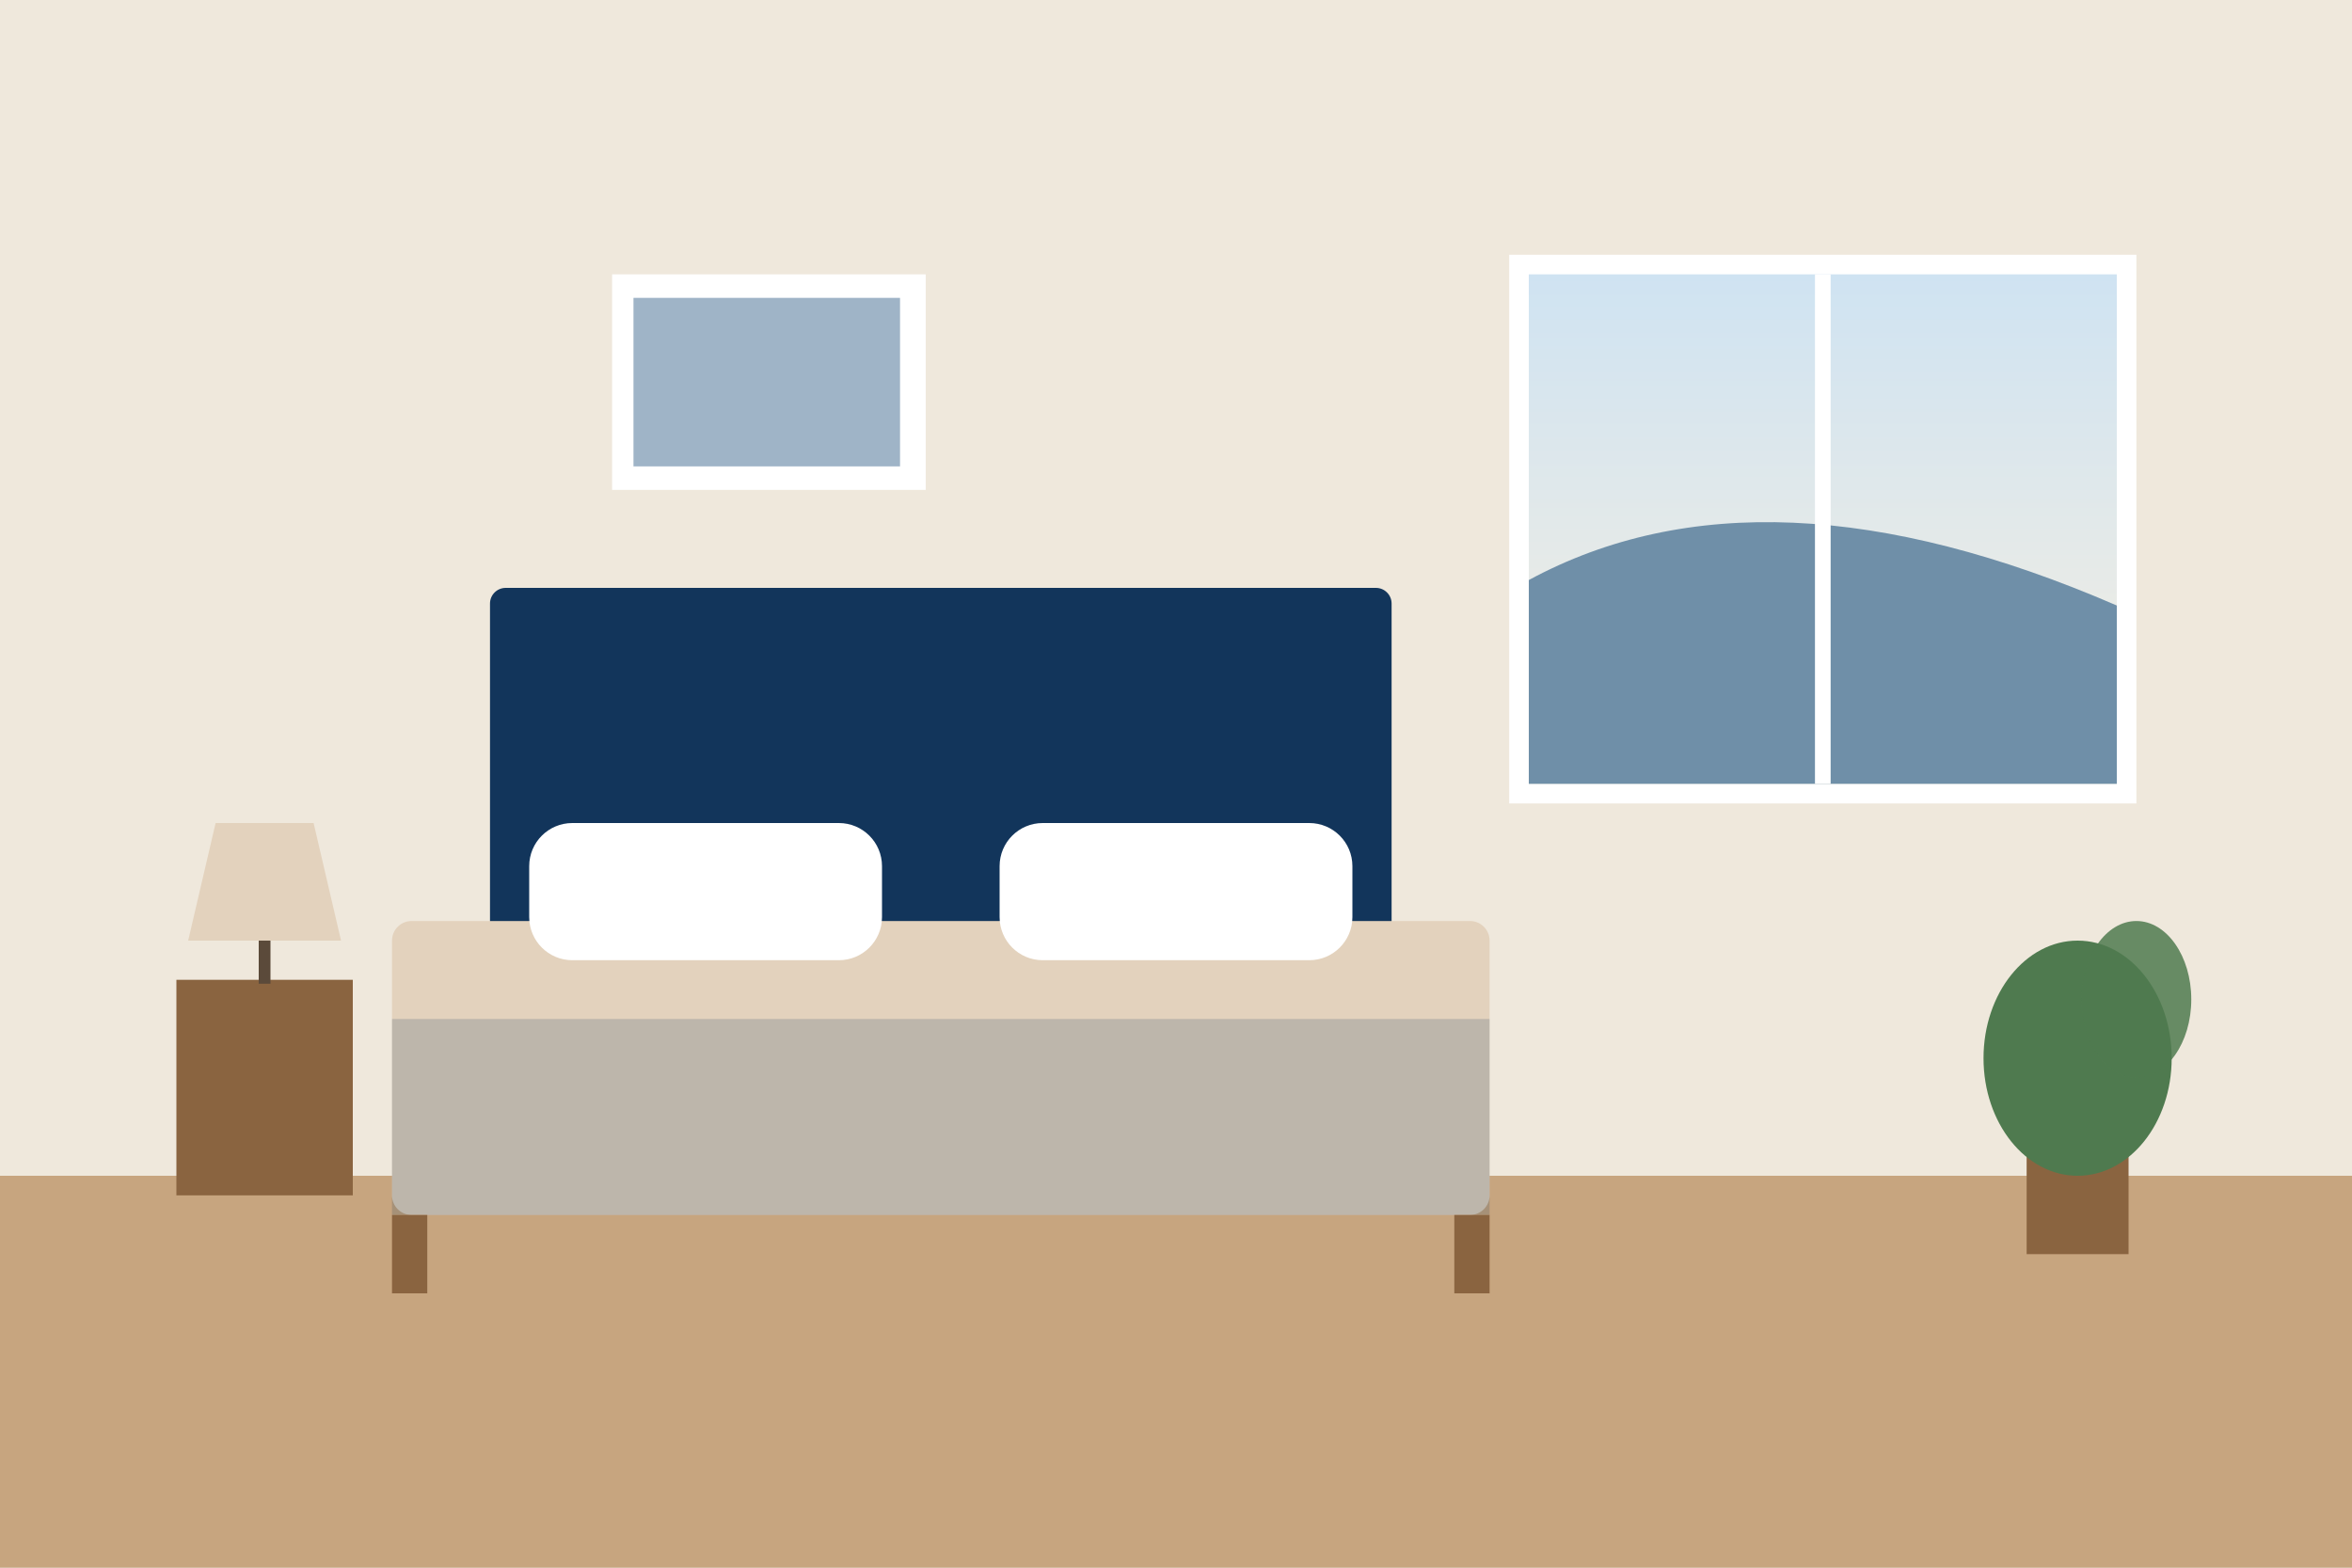
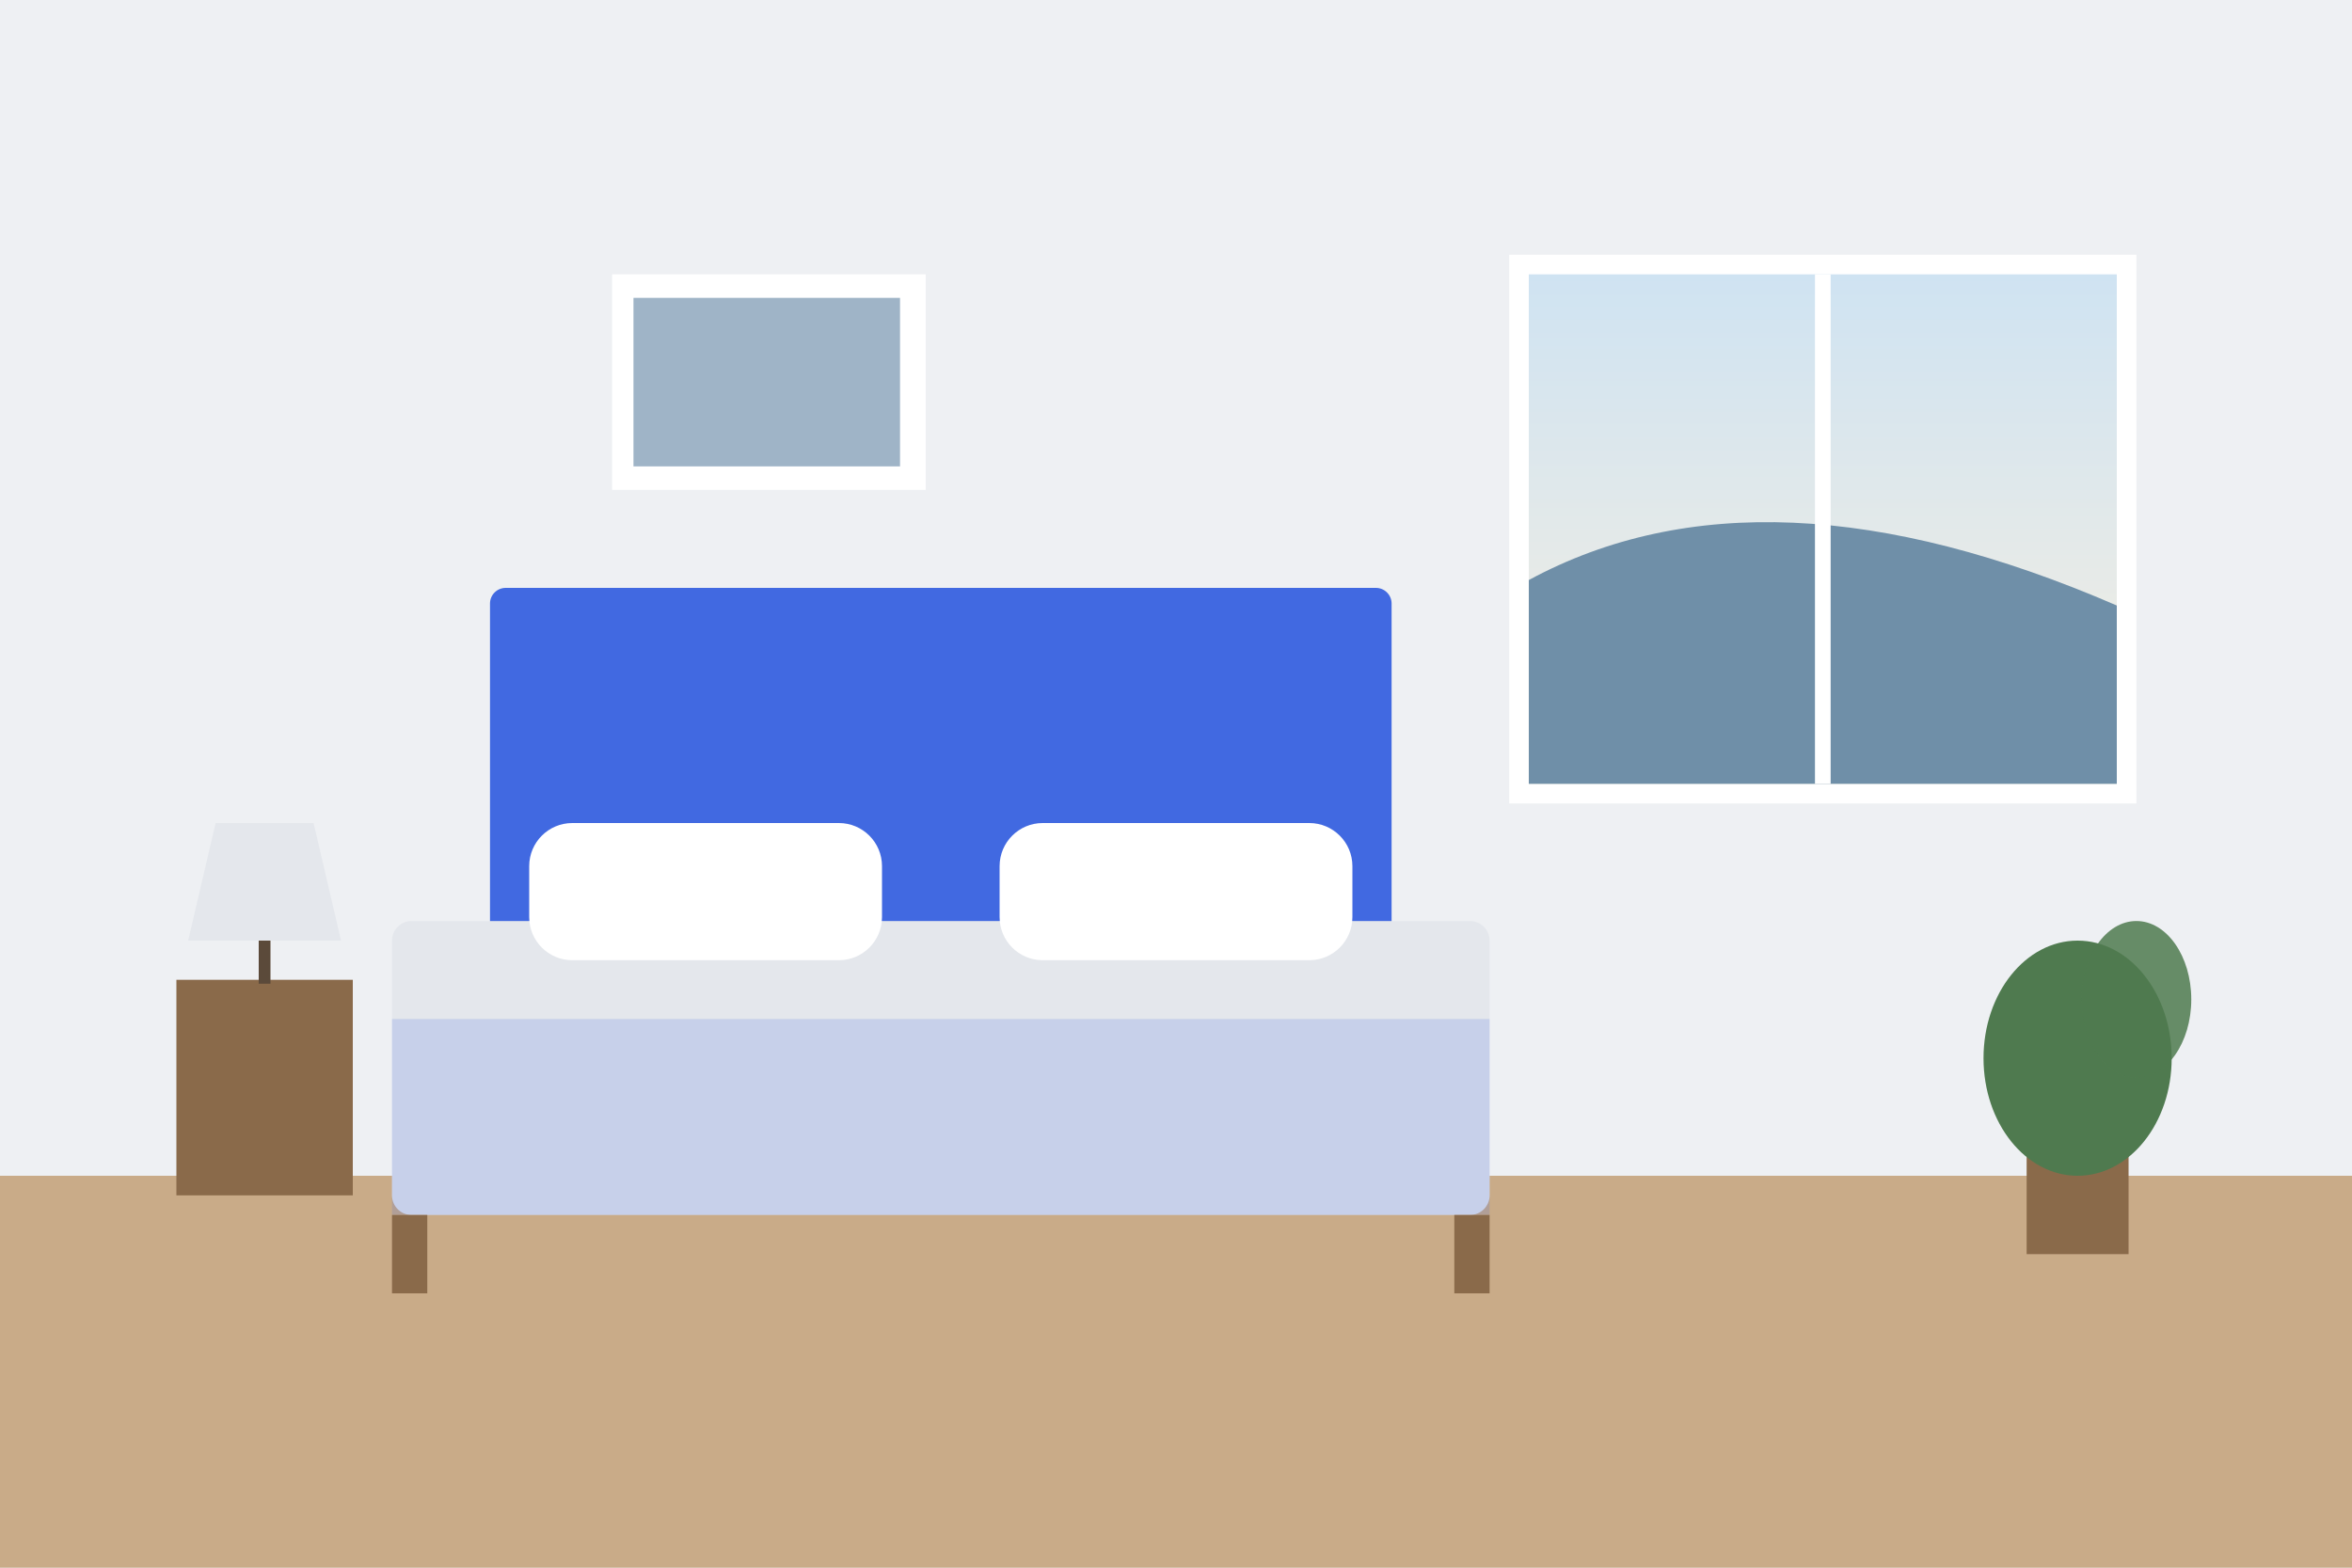
<svg xmlns="http://www.w3.org/2000/svg" viewBox="0 0 1200 800" width="1200" height="800" role="img" aria-label="Illustration of a bedroom scene (Wayfare demo artwork)">
  <defs>
    <linearGradient id="sky" x1="0" y1="0" x2="0" y2="1">
      <stop offset="0" stop-color="#cfe3f2" />
      <stop offset="1" stop-color="#f6efe1" />
    </linearGradient>
    <linearGradient id="sea" x1="0" y1="0" x2="0" y2="1">
      <stop offset="0" stop-color="#3f7fa6" />
      <stop offset="1" stop-color="#1f5a80" />
    </linearGradient>
  </defs>
-   <rect width="1200" height="800" fill="#efe8dc" />
-   <rect y="600" width="1200" height="200" fill="#c7a57f" />
+   <rect width="1200" height="800" fill="#eef0f3" />
+   <rect y="600" width="1200" height="200" fill="#c9ab88" />
  <rect x="770" y="130" width="320" height="280" fill="#ffffff" />
  <rect x="780" y="140" width="300" height="260" fill="url(#sky)" />
  <path d="M780 400 L780 296 Q 900 231 1080 309 L1080 400 Z" fill="#6f8fa8" />
  <rect x="926" y="140" width="8" height="260" fill="#ffffff" />
-   <rect x="250" y="300" width="460" height="230" rx="8" fill="#12355b" />
-   <rect x="200" y="470" width="560" height="150" rx="10" fill="#e3d2bd" />
-   <rect x="200" y="520" width="560" height="100" fill="#12355b" opacity="0.18" />
+   <rect x="250" y="300" width="460" height="230" rx="8" fill="#4169e1" />
+   <rect x="200" y="470" width="560" height="150" rx="10" fill="#e4e7ec" />
+   <rect x="200" y="520" width="560" height="100" fill="#4169e1" opacity="0.18" />
  <rect x="270" y="420" width="180" height="70" rx="22" fill="#ffffff" />
  <rect x="510" y="420" width="180" height="70" rx="22" fill="#ffffff" />
-   <rect x="200" y="620" width="18" height="40" fill="#8a6440" />
-   <rect x="742" y="620" width="18" height="40" fill="#8a6440" />
-   <rect x="90" y="500" width="90" height="110" fill="#8a6440" />
-   <path d="M110 420 h50 l14 60 h-78 Z" fill="#e3d2bd" />
+   <rect x="200" y="620" width="18" height="40" fill="#8a6a4a" />
+   <rect x="742" y="620" width="18" height="40" fill="#8a6a4a" />
+   <rect x="90" y="500" width="90" height="110" fill="#8a6a4a" />
+   <path d="M110 420 h50 l14 60 h-78 Z" fill="#e4e7ec" />
  <rect x="132" y="480" width="6" height="22" fill="#5b4a3a" />
-   <rect x="1034" y="580" width="52" height="60" fill="#8a6440" />
+   <rect x="1034" y="580" width="52" height="60" fill="#8a6a4a" />
  <ellipse cx="1060" cy="540" rx="48" ry="60" fill="#4f7a4f" />
  <ellipse cx="1090" cy="510" rx="28" ry="40" fill="#4f7a4f" opacity="0.85" />
  <rect x="312.3" y="140" width="160" height="110" fill="#ffffff" />
  <rect x="323.2" y="152" width="136" height="86" fill="#9fb4c7" />
</svg>
